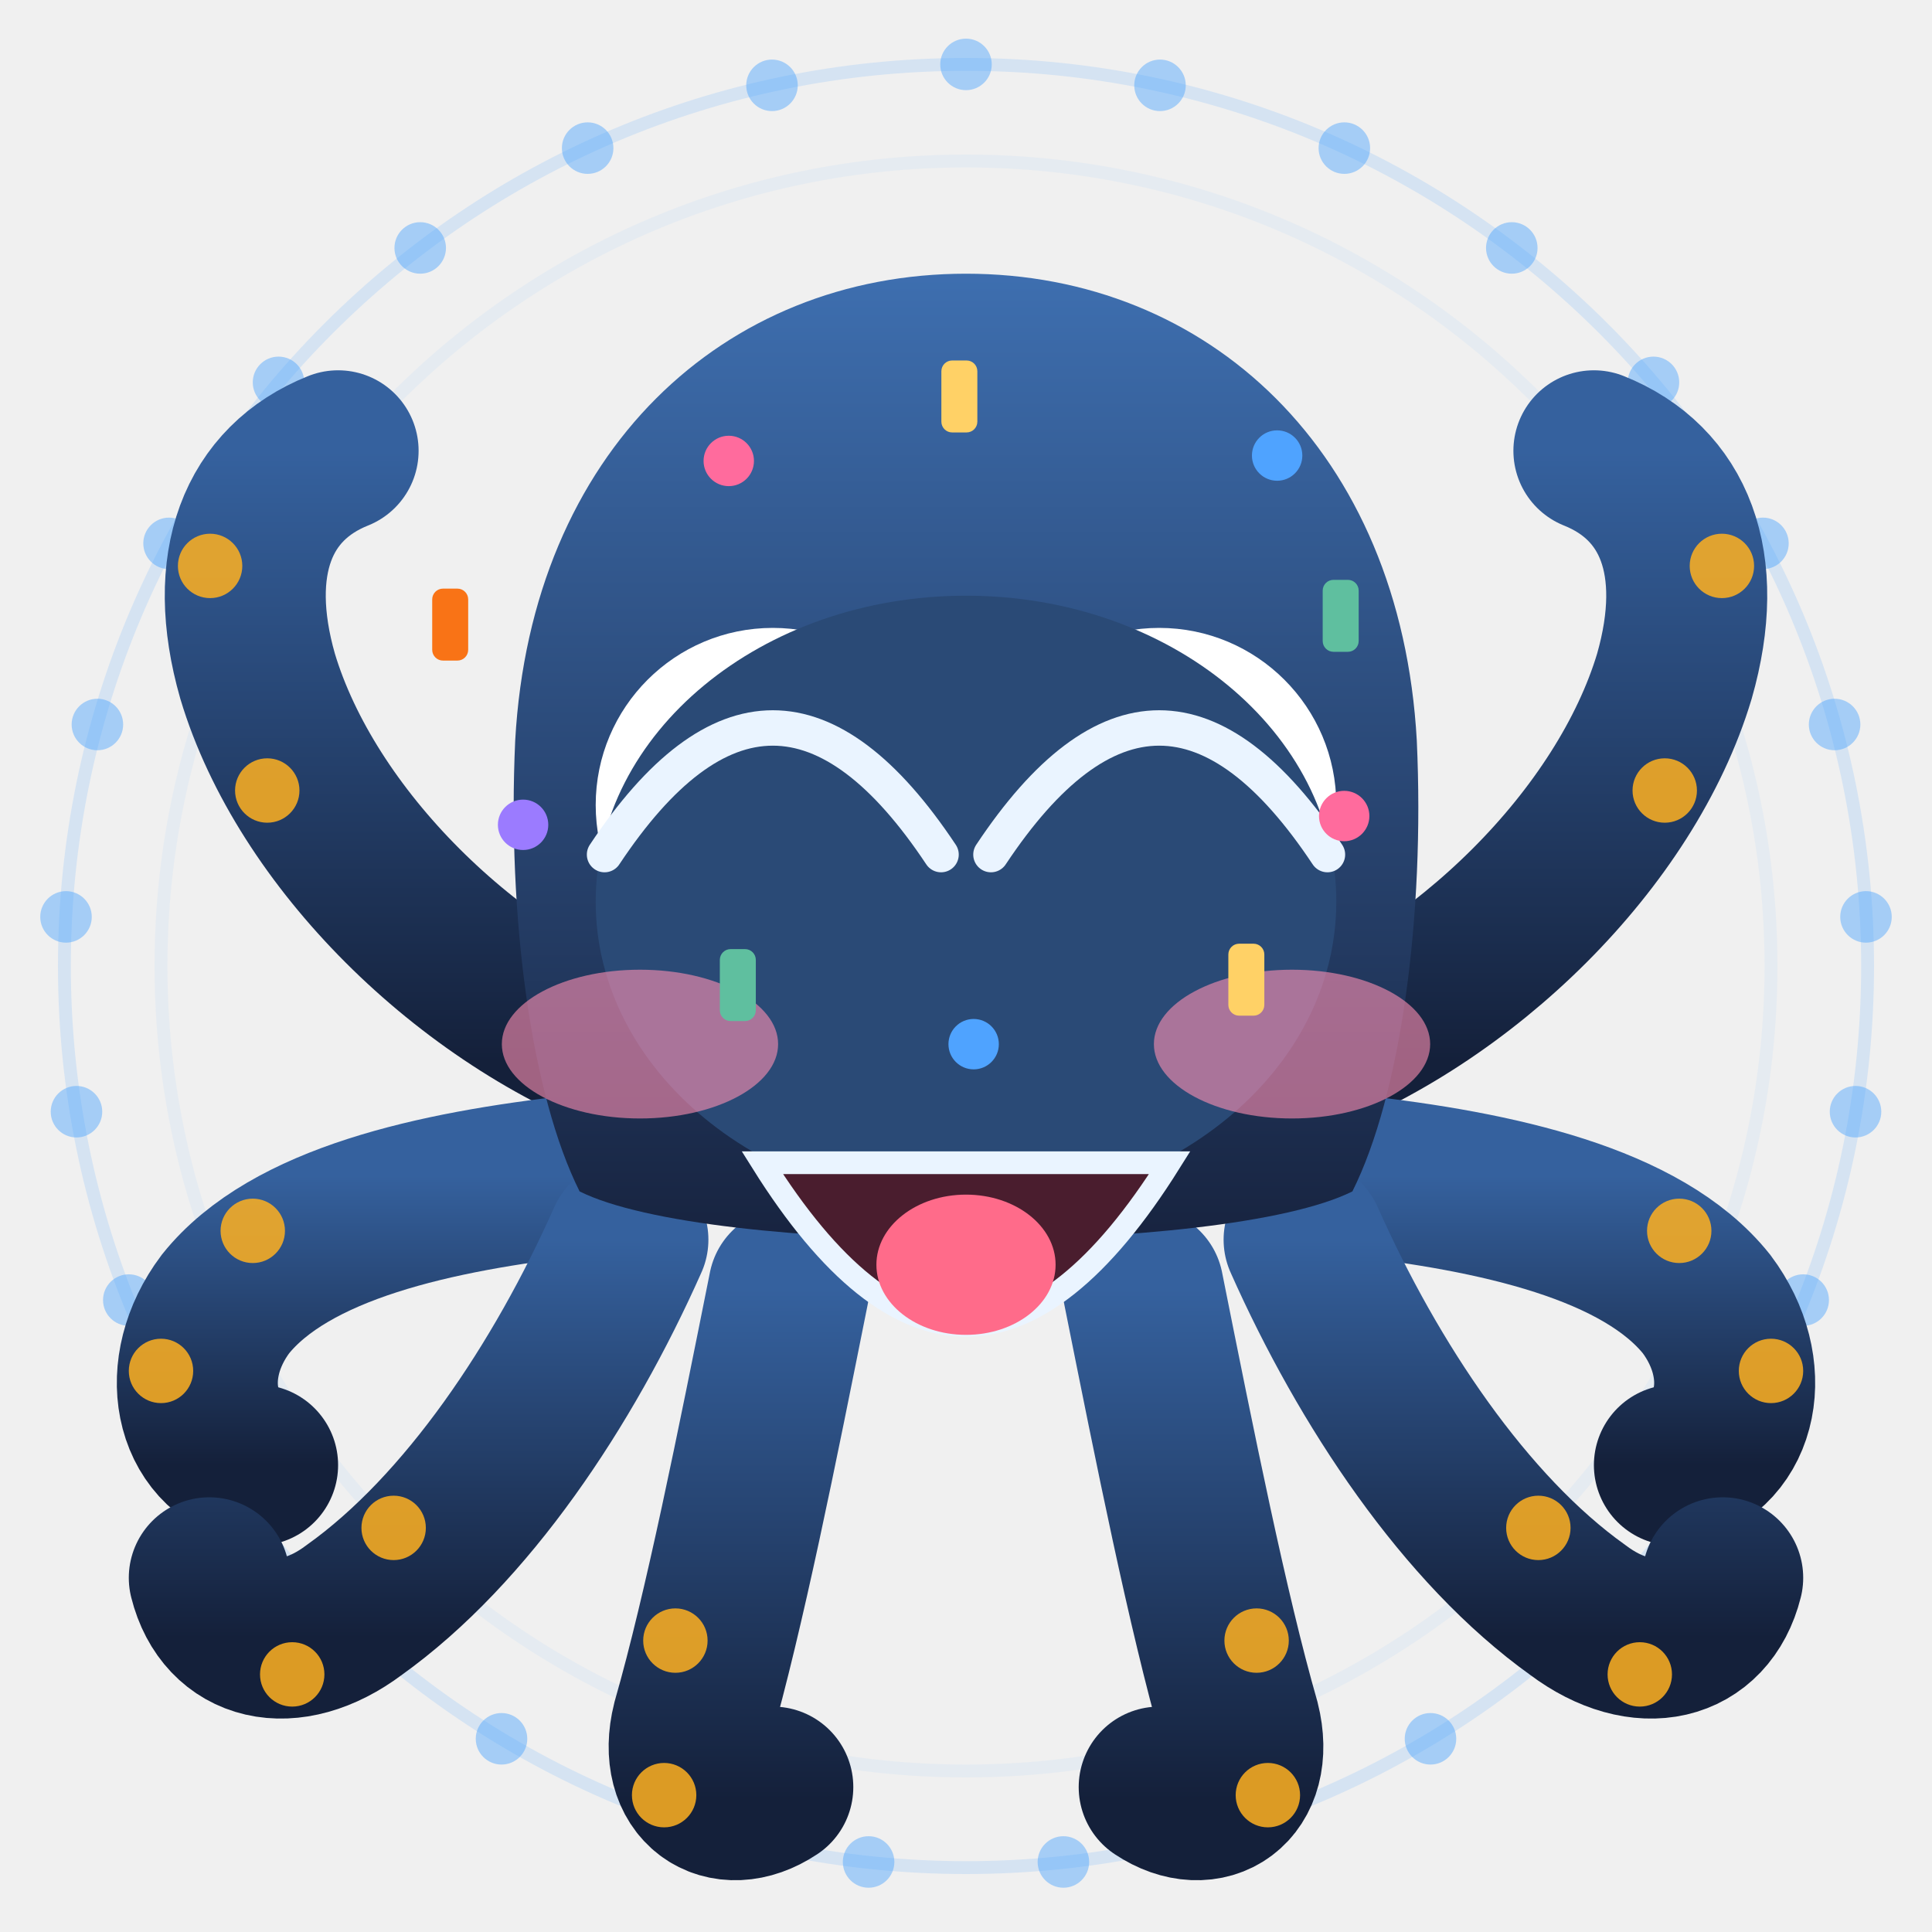
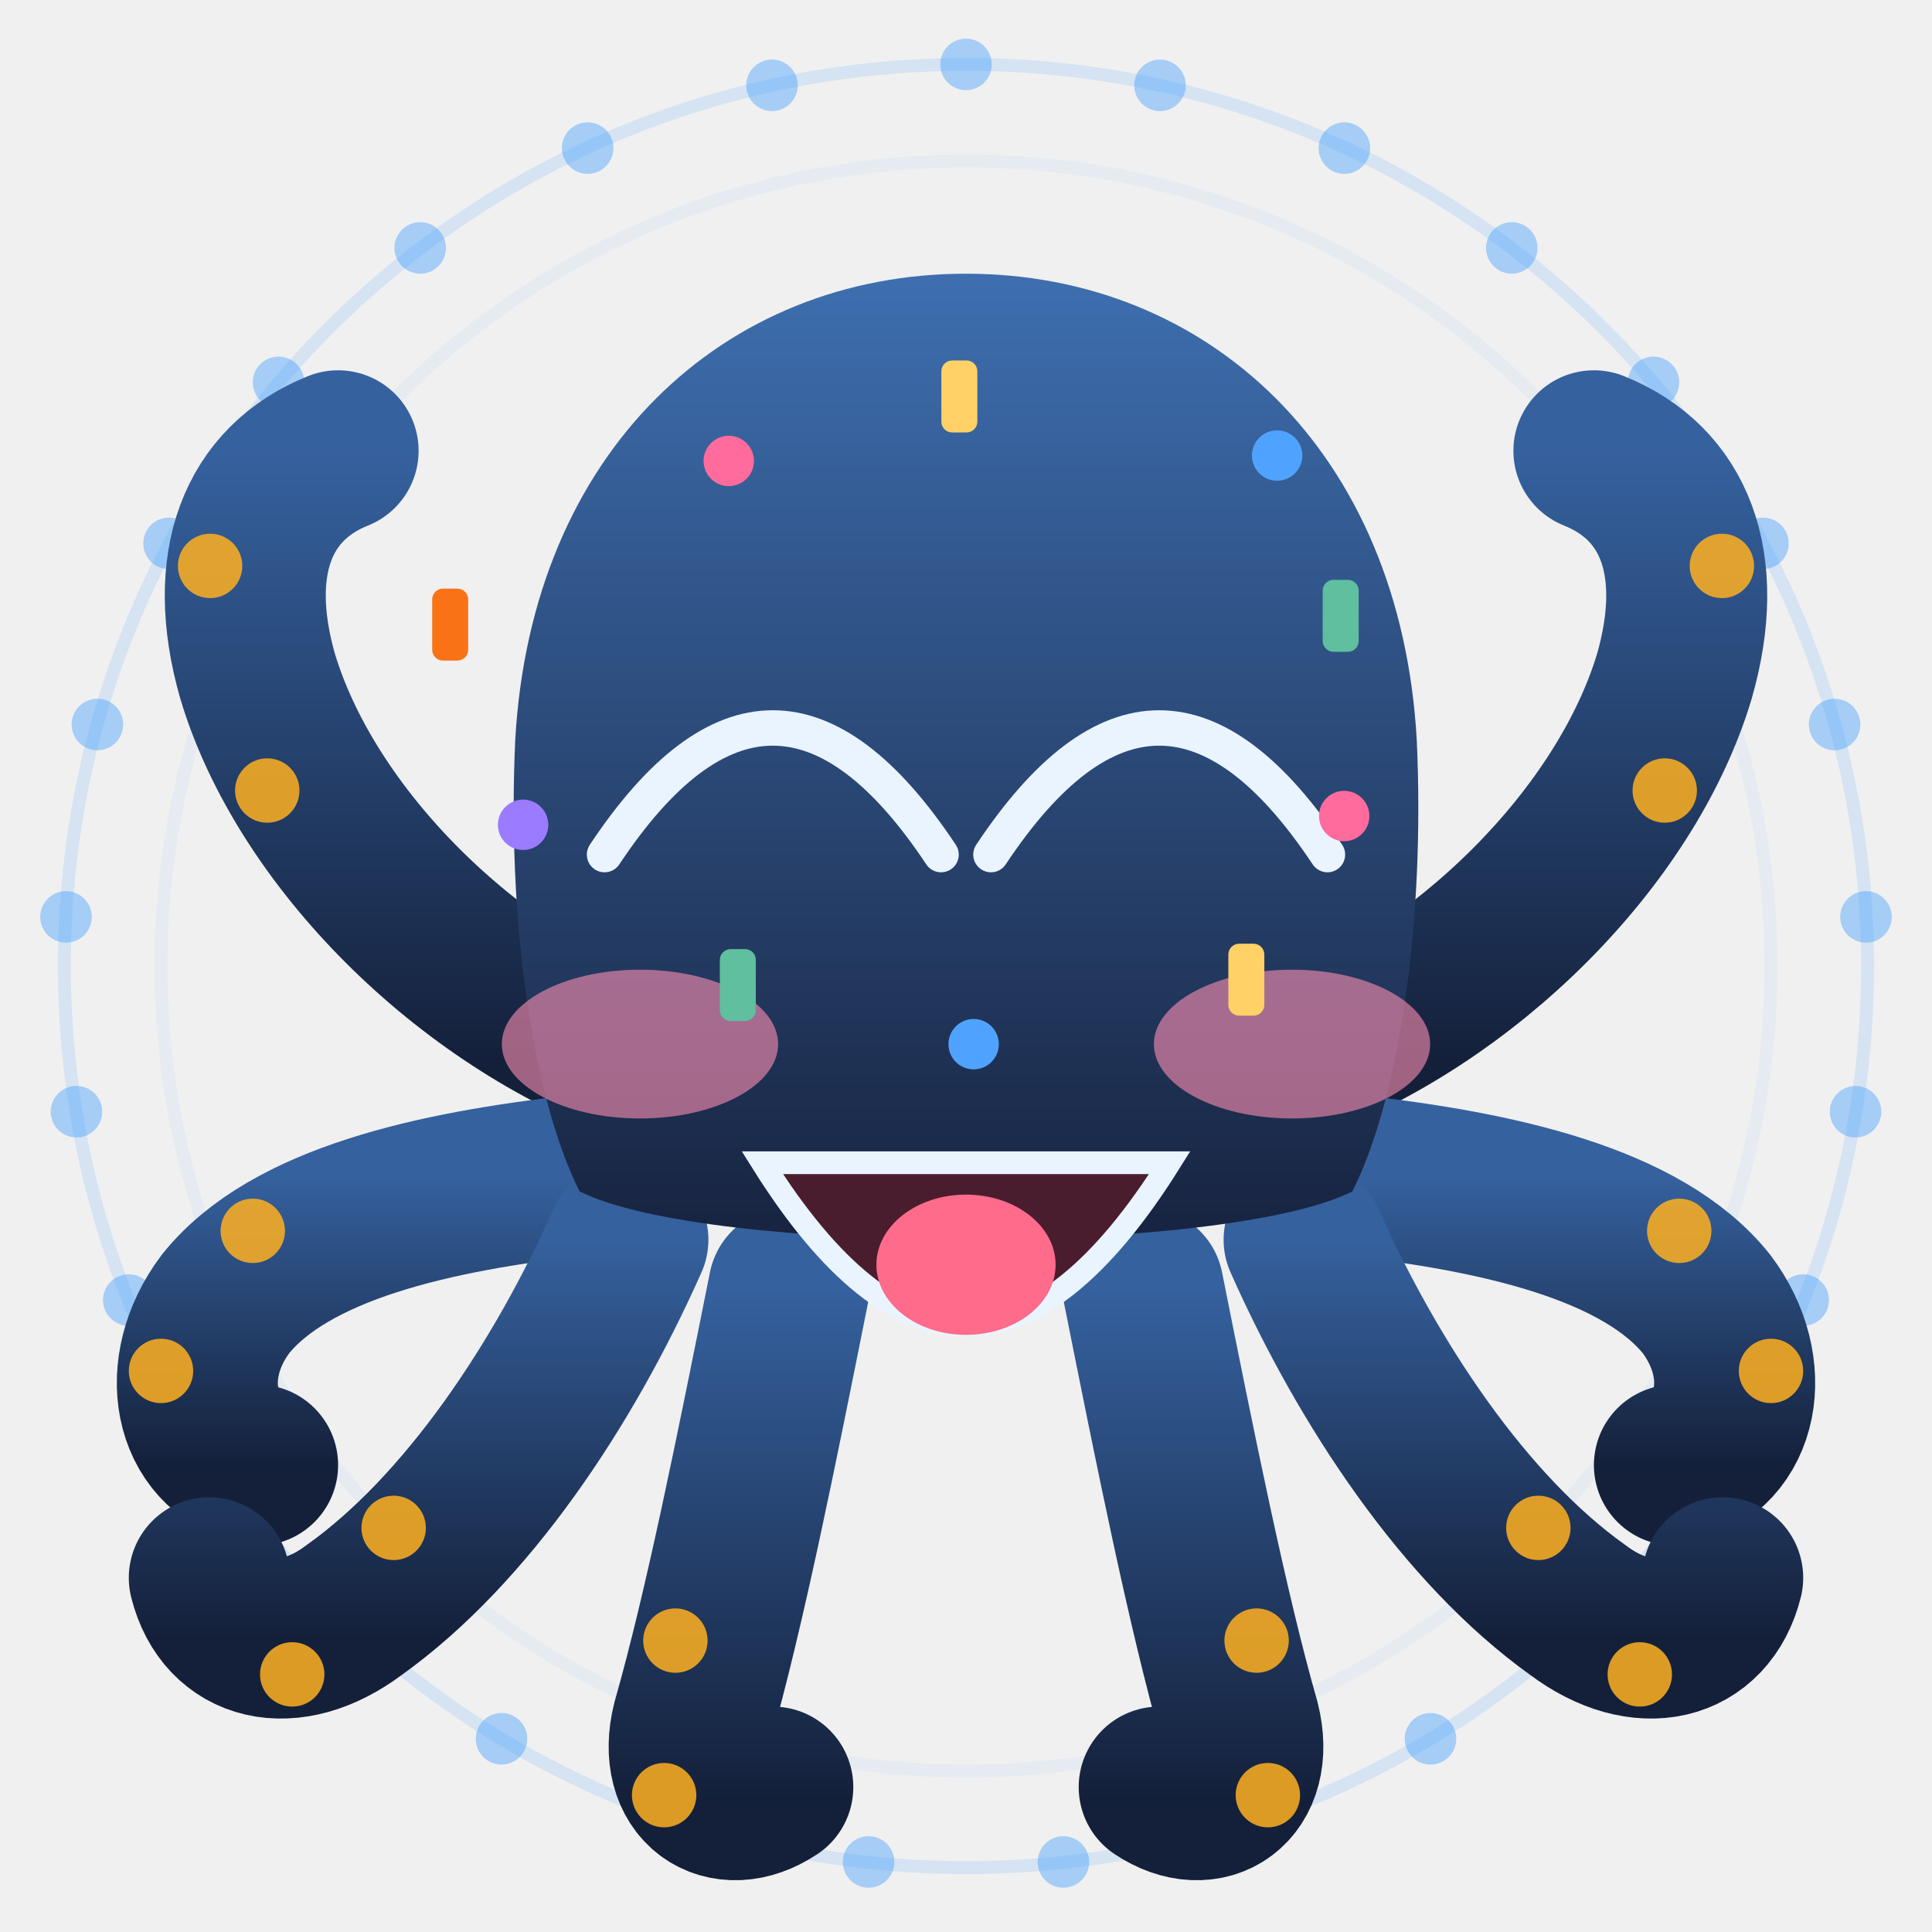
<svg xmlns="http://www.w3.org/2000/svg" viewBox="0 0 240 240" width="240" height="240" role="img" aria-label="阿章 · 欢乐 Joy">
  <style>
.ex-motion { animation: ex-bounce 1.15s ease-in-out infinite; transform-box: fill-box; transform-origin: 50% 50%; }
.ex-anim-tear { animation: ex-tear 1.8s ease-in infinite; transform-box: fill-box; transform-origin: center; }
.ex-anim-sweat { animation: ex-tear 1.5s ease-in infinite; transform-box: fill-box; transform-origin: center; }
.ex-anim-heart { animation: ex-heart 2.2s ease-out infinite; transform-box: fill-box; transform-origin: center; }
.ex-anim-spark { animation: ex-spark 1.9s ease-in-out infinite; transform-box: fill-box; transform-origin: center; }
.ex-anim-rain { animation: ex-rain 1.4s linear infinite; transform-box: fill-box; transform-origin: center; }
.ex-anim-confetti { animation: ex-confetti 2.4s linear infinite; transform-box: fill-box; transform-origin: center; }
.ex-anim-pulse { animation: ex-pulse 1.6s ease-in-out infinite; transform-box: fill-box; transform-origin: center; }
.ex-anim-knock { animation: ex-knock 0.55s ease-in-out infinite; transform-box: fill-box; transform-origin: center; }
.ex-anim-knockline { animation: ex-knockline 0.55s ease-out infinite; transform-box: fill-box; transform-origin: center; }
.ex-anim-palm { animation: ex-palm 0.9s ease-in-out infinite; transform-box: fill-box; transform-origin: center; }
.ex-anim-steam { animation: ex-steam 1.8s ease-out infinite; transform-box: fill-box; transform-origin: center; }
.ex-anim-shock { animation: ex-shock 0.5s ease-in-out infinite; transform-box: fill-box; transform-origin: center; }
.ex-anim-please { animation: ex-please 1.4s ease-in-out infinite; transform-box: fill-box; transform-origin: center; }
.ex-anim-drift { animation: ex-drift 4.5s ease-in-out infinite; transform-box: fill-box; transform-origin: center; }
@keyframes ex-bounce { 0%,100% { transform: translateY(0); } 35% { transform: translateY(-11.97px); } 55% { transform: translateY(-3.52px); } 75% { transform: translateY(0); } }
@keyframes ex-tear { 0% { transform: translateY(0); opacity: 0; } 18% { opacity: 1; } 100% { transform: translateY(24.2px); opacity: 0; } }
@keyframes ex-heart { 0% { transform: translateY(0) scale(.65); opacity: 0; } 20% { opacity: 1; } 100% { transform: translateY(-39.6px) scale(1.15); opacity: 0; } }
@keyframes ex-spark { 0%,100% { transform: scale(.6) rotate(0deg); opacity: .3; } 50% { transform: scale(1.15) rotate(25deg); opacity: 1; } }
@keyframes ex-rain { 0% { transform: translateY(0); opacity: 0; } 20% { opacity: 1; } 100% { transform: translateY(26.4px); opacity: 0; } }
@keyframes ex-confetti { 0% { transform: translateY(-7.7px) rotate(0deg); opacity: 1; } 100% { transform: translateY(35.2px) rotate(200deg); opacity: 0; } }
@keyframes ex-pulse { 0%,100% { transform: scale(1); opacity: .35; } 50% { transform: scale(1.18); opacity: .7; } }
@keyframes ex-knock { 0%,100% { transform: translateX(9.9px); } 35% { transform: translateX(0); } }
@keyframes ex-knockline { 0%,100% { transform: scaleX(.6); opacity: .35; } 35% { transform: scaleX(1); opacity: 1; } }
@keyframes ex-palm { 0%,100% { transform: translateY(0) rotate(0deg); } 50% { transform: translateY(-2.64px) rotate(-4deg); } }
@keyframes ex-steam { 0% { transform: translateY(0); opacity: .7; } 100% { transform: translateY(-19.8px); opacity: 0; } }
@keyframes ex-shock { 0%,100% { transform: scaleX(.7); opacity: .4; } 50% { transform: scaleX(1.25); opacity: 1; } }
@keyframes ex-please { 0%,100% { transform: translateY(0); } 50% { transform: translateY(-3.96px); } }
@keyframes ex-drift { 0%,100% { transform: translateY(0); } 50% { transform: translateY(-4.4px); } }
@media (prefers-reduced-motion: reduce) {
  .ex-motion, [class*="ex-anim-"] { animation: none !important; }
}
</style>
  <g class="ex-motion ex-joy">
    <g class="ex-base">
      <defs>
        <linearGradient id="petBody" x1="0" y1="0" x2="0" y2="1">
          <stop offset="0" stop-color="#3E6FB0" />
          <stop offset="1" stop-color="#17233F" />
        </linearGradient>
        <linearGradient id="petArm" x1="0" y1="0" x2="0" y2="1">
          <stop offset="0" stop-color="#35619E" />
          <stop offset="1" stop-color="#14203A" />
        </linearGradient>
      </defs>
      <g fill="none" stroke="#409EFF">
        <circle cx="120" cy="120" r="112" stroke-opacity="0.15" stroke-width="1.6" />
        <circle cx="120" cy="120" r="100" stroke-opacity="0.06" stroke-width="1.6" />
      </g>
      <g fill="#409EFF" fill-opacity="0.42">
        <circle cx="120.0" cy="8.0" r="3.2" />
        <circle cx="144.1" cy="10.6" r="3.2" />
        <circle cx="167.0" cy="18.4" r="3.2" />
        <circle cx="187.8" cy="30.8" r="3.2" />
        <circle cx="205.4" cy="47.5" r="3.2" />
        <circle cx="219.0" cy="67.5" r="3.2" />
        <circle cx="227.9" cy="90.0" r="3.2" />
        <circle cx="231.8" cy="113.9" r="3.2" />
        <circle cx="230.5" cy="138.1" r="3.2" />
        <circle cx="224.0" cy="161.5" r="3.2" />
        <circle cx="212.7" cy="182.9" r="3.2" />
        <circle cx="197.0" cy="201.3" r="3.2" />
        <circle cx="177.7" cy="216.0" r="3.2" />
        <circle cx="155.8" cy="226.1" r="3.2" />
        <circle cx="132.1" cy="231.3" r="3.2" />
        <circle cx="107.9" cy="231.3" r="3.2" />
        <circle cx="84.2" cy="226.1" r="3.2" />
        <circle cx="62.3" cy="216.0" r="3.2" />
        <circle cx="43.0" cy="201.3" r="3.2" />
        <circle cx="27.3" cy="182.9" r="3.2" />
        <circle cx="16.0" cy="161.5" r="3.2" />
        <circle cx="9.5" cy="138.1" r="3.2" />
        <circle cx="8.2" cy="113.9" r="3.2" />
        <circle cx="12.1" cy="90.0" r="3.2" />
        <circle cx="21.0" cy="67.5" r="3.2" />
        <circle cx="34.6" cy="47.5" r="3.2" />
        <circle cx="52.2" cy="30.8" r="3.2" />
        <circle cx="73.0" cy="18.4" r="3.2" />
        <circle cx="95.9" cy="10.6" r="3.2" />
      </g>
      <g id="azArms">
        <g fill="none" stroke="url(#petArm)" stroke-width="20" stroke-linecap="round">
          <path d="M80 132 C58 124 38 104 32 84 C28 70 32 60 42 56" />
          <path d="M72 146 C54 148 36 152 28 162 C22 170 24 180 32 182" />
          <path d="M78 154 C70 172 58 190 44 200 C36 206 28 204 26 196" />
          <path d="M98 160 C94 180 90 200 86 214 C84 222 90 226 96 222" />
        </g>
        <g fill="#FFB020" fill-opacity="0.85">
          <circle cx="33.2" cy="98.2" r="4" />
          <circle cx="26.1" cy="70.3" r="4" />
          <circle cx="31.4" cy="152.9" r="4" />
          <circle cx="20.0" cy="170.3" r="4" />
          <circle cx="48.9" cy="189.8" r="4" />
          <circle cx="36.3" cy="208.0" r="4" />
          <circle cx="83.9" cy="203.8" r="4" />
          <circle cx="82.5" cy="223.0" r="4" />
        </g>
      </g>
      <use href="#azArms" transform="translate(240,0) scale(-1,1)" />
      <path d="M120 34 C150 34 174 56 176 92 C177 114 174 136 168 148 C152 156 88 156 72 148 C66 136 63 114 64 92 C66 56 90 34 120 34 Z" fill="url(#petBody)" />
-       <path d="M112 131 Q120 139 128 131" fill="none" stroke="#16213E" stroke-width="3.4" stroke-linecap="round" opacity="0.7" />
-       <g>
-         <circle cx="96" cy="100" r="22" fill="#FFFFFF" />
-         <circle cx="144" cy="100" r="22" fill="#FFFFFF" />
-         <circle cx="96" cy="100" r="13" fill="#409EFF" />
-         <circle cx="144" cy="100" r="13" fill="#409EFF" />
-         <circle cx="96" cy="100" r="7" fill="#16213E" />
-         <circle cx="144" cy="100" r="7" fill="#16213E" />
-         <circle cx="89.5" cy="93.5" r="4.2" fill="#FFFFFF" />
-         <circle cx="137.5" cy="93.5" r="4.2" fill="#FFFFFF" />
-       </g>
-       <ellipse cx="96" cy="100" rx="23" ry="0" fill="#294673">
-     
-   </ellipse>
-       <ellipse cx="144" cy="100" rx="23" ry="0" fill="#294673">
-     
-   </ellipse>
    </g>
    <g class="ex-face">
-       <ellipse cx="120" cy="112" rx="46" ry="38" fill="#2A4A76" />
      <path d="M 75.1,106.16 Q 96,74.7 116.9,106.16" fill="none" stroke="#EAF4FF" stroke-width="4.4" stroke-linecap="round" />
      <path d="M 123.1,106.16 Q 144,74.7 164.9,106.16" fill="none" stroke="#EAF4FF" stroke-width="4.4" stroke-linecap="round" />
      <path d="M 94.7,144.44 Q 120,184.83 145.3,144.44 Z" fill="#4A1D2E" stroke="#EAF4FF" stroke-width="2.82" />
      <ellipse cx="120" cy="157.11" rx="11.13" ry="8.71" fill="#FF6B8A" />
      <ellipse class="ex-anim-pulse" cx="79.5" cy="129.7" rx="17.16" ry="9.24" fill="#FF8FB3" opacity="0.6" />
      <ellipse class="ex-anim-pulse" cx="160.5" cy="129.7" rx="17.16" ry="9.24" fill="#FF8FB3" opacity="0.6" />
      <g transform="translate(166.98 101.37)">
        <circle class="ex-anim-confetti" style="animation-delay:0.0s" r="3.13" fill="#FF6B9D" />
      </g>
      <g transform="translate(154.83 121.7)">
        <rect class="ex-anim-confetti" style="animation-delay:0.16s" x="-2.24" y="-4.47" width="4.47" height="8.94" rx="1.34" fill="#FFD166" />
      </g>
      <g transform="translate(120.95 129.71)">
        <circle class="ex-anim-confetti" style="animation-delay:0.32s" r="3.13" fill="#4FA3FF" />
      </g>
      <g transform="translate(91.66 122.37)">
        <rect class="ex-anim-confetti" style="animation-delay:0.48s" x="-2.24" y="-4.47" width="4.47" height="8.94" rx="1.34" fill="#5FBF9F" />
      </g>
      <g transform="translate(64.98 102.46)">
        <circle class="ex-anim-confetti" style="animation-delay:0.64s" r="3.13" fill="#9B7BFF" />
      </g>
      <g transform="translate(55.93 77.59)">
        <rect class="ex-anim-confetti" style="animation-delay:0.8s" x="-2.24" y="-4.47" width="4.47" height="8.94" rx="1.34" fill="#F97316" />
      </g>
      <g transform="translate(90.53 57.26)">
        <circle class="ex-anim-confetti" style="animation-delay:0.96s" r="3.13" fill="#FF6B9D" />
      </g>
      <g transform="translate(119.18 49.25)">
        <rect class="ex-anim-confetti" style="animation-delay:1.12s" x="-2.24" y="-4.47" width="4.47" height="8.94" rx="1.34" fill="#FFD166" />
      </g>
      <g transform="translate(158.65 56.59)">
        <circle class="ex-anim-confetti" style="animation-delay:1.28s" r="3.13" fill="#4FA3FF" />
      </g>
      <g transform="translate(166.55 76.5)">
        <rect class="ex-anim-confetti" style="animation-delay:1.44s" x="-2.24" y="-4.47" width="4.47" height="8.94" rx="1.34" fill="#5FBF9F" />
      </g>
    </g>
  </g>
</svg>
